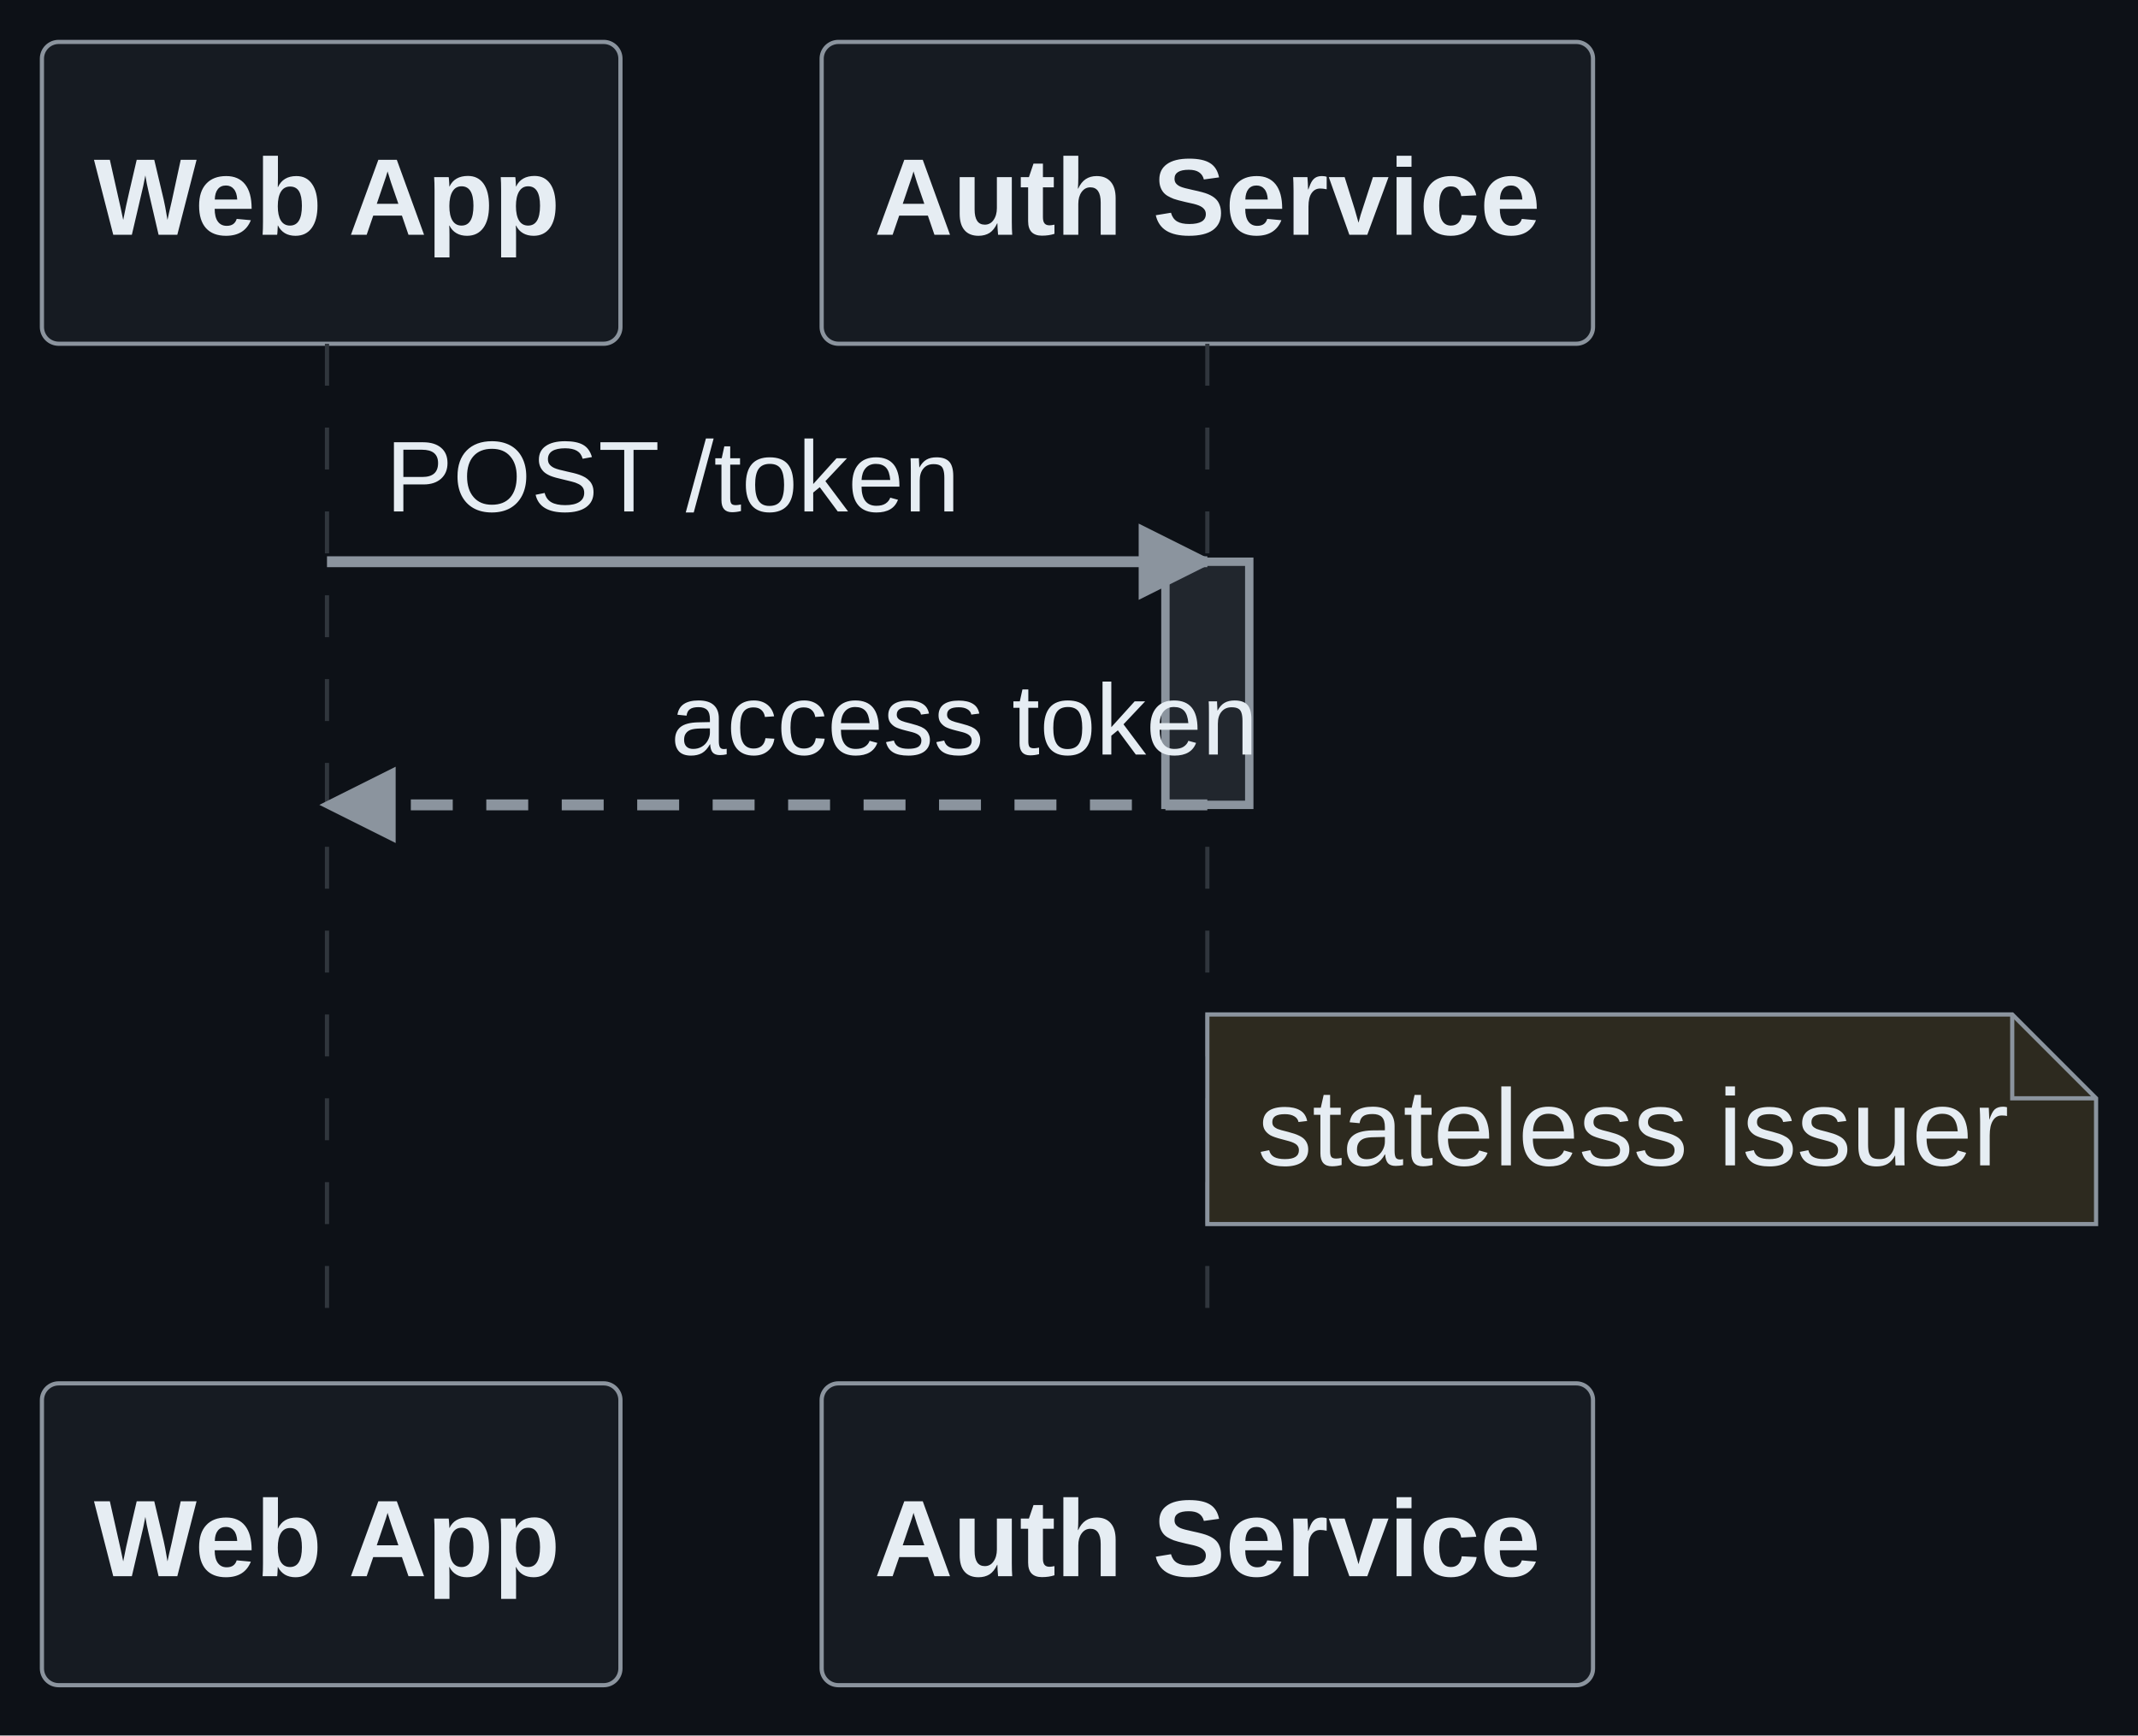
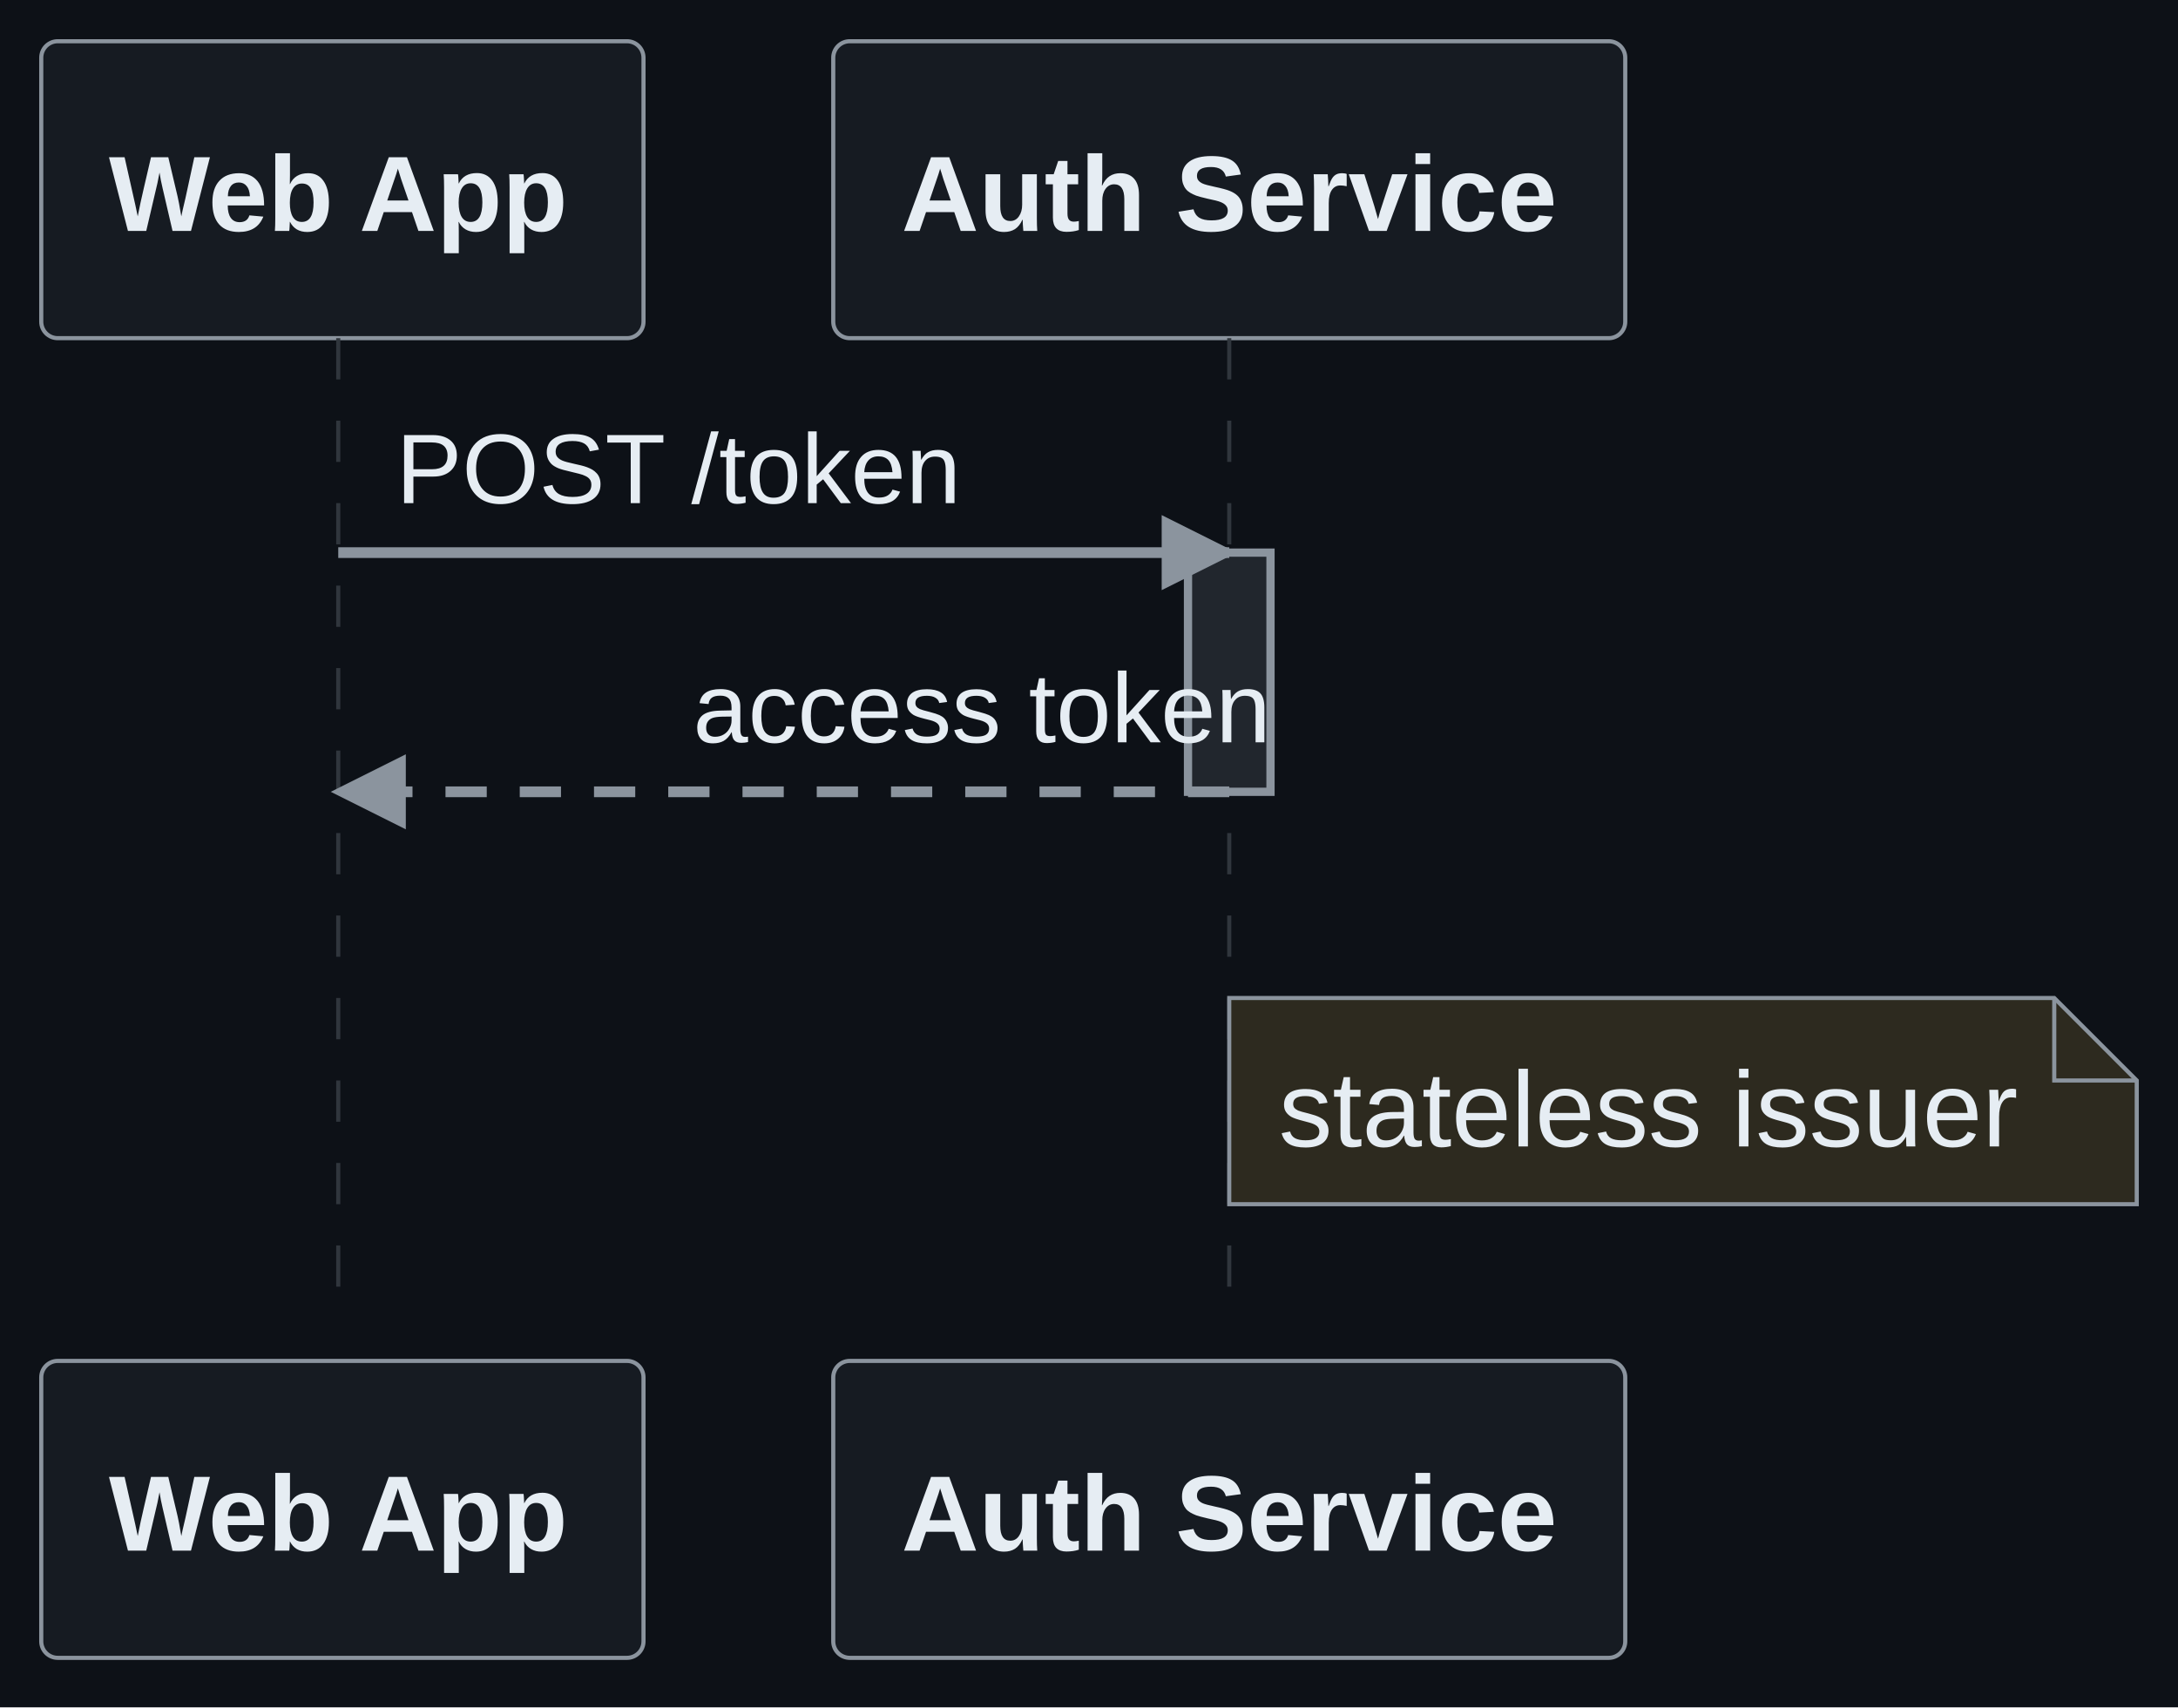
- <svg xmlns="http://www.w3.org/2000/svg" width="255" height="207" viewBox="0 0 255 207" role="img" aria-label="Sequence diagram">
+ <svg xmlns="http://www.w3.org/2000/svg" width="264" height="207" viewBox="0 0 264 207" role="img" aria-label="Sequence diagram">
  <defs>
    <marker id="arrow" viewBox="0 0 10 10" refX="9" refY="5" markerWidth="7" markerHeight="7" markerUnits="strokeWidth" orient="auto-start-reverse">
      <path d="M 0 0 L 10 5 L 0 10 Z" class="arrow-fill" />
    </marker>
  </defs>
  <defs>
    <marker id="arrow-start" viewBox="0 0 10 10" refX="1" refY="5" markerWidth="7" markerHeight="7" markerUnits="strokeWidth" orient="auto">
      <path d="M 10 0 L 0 5 L 10 10 Z" class="arrow-fill" />
    </marker>
  </defs>
  <defs>
    <marker id="open-arrow" viewBox="0 0 10 10" refX="9" refY="5" markerWidth="7" markerHeight="7" markerUnits="strokeWidth" orient="auto">
      <path d="M 0 0 L 10 5 L 0 10" class="arrow-open" />
    </marker>
  </defs>
  <defs>
    <marker id="open-arrow-start" viewBox="0 0 10 10" refX="1" refY="5" markerWidth="7" markerHeight="7" markerUnits="strokeWidth" orient="auto">
      <path d="M 10 0 L 0 5 L 10 10" class="arrow-open" />
    </marker>
  </defs>
  <style>svg{font-family:Arial, sans-serif;font-size:13px;background:#0d1117}
.participant rect{stroke:#8b949e;stroke-width:0.5}
.activation{stroke:#8b949e;stroke-width:1}
.note,.divider-title{stroke:#8b949e;stroke-width:1.2}
.participant-label{font-size:13px;font-weight:bold;fill:#e6edf3}
.participant-icon{stroke:#8b949e;stroke-width:0.5}
.participant-box-group{stroke:#8b949e;stroke-width:0.5}
.participant-box-label{font-size:11px;font-weight:bold;fill:#e6edf3}
.lifeline{stroke:#30363d;stroke-width:0.5;stroke-dasharray:5 5}
.message,.cross{fill:none;stroke:#8b949e;stroke-width:1.3}
.message.dotted{stroke-dasharray:5 4}
.arrow-fill{fill:#8b949e}
.arrow-open{fill:none;stroke:#8b949e;stroke-width:1.5}
.endpoint{fill:#0d1117;stroke:#8b949e;stroke-width:1.2}
.message-label,.reference-label,.delay-label{fill:#e6edf3;font-size:12px}
.note-label{fill:#e6edf3;font-size:13px}
.note,.note-fold{stroke:#8b949e;stroke-width:.5}
.partial-arrow{fill:#8b949e}
.group-body{stroke:#e6edf3;stroke-width:1.5}
.group-branch{stroke:none}
.group-header{stroke:#8b949e;stroke-width:1.1}
.group-label{font-size:12px;font-weight:bold;fill:#e6edf3}
.hex-note{stroke-dasharray:2 1}
.box-note{rx:0}
.divider{stroke:#000000;stroke-width:1}
.divider-title{fill:#EEEEEE}
.divider-label{font-size:12px;font-weight:bold}
.delay{stroke:#181818;stroke-dasharray:3 3}
.reference{fill:none;stroke:#e6edf3;stroke-width:1.5}
.reference-tab{fill:#eee;stroke:#e6edf3;stroke-width:2}
.reference-tab-label{fill:#e6edf3;font-size:12px;font-weight:bold}
.group-separator{stroke:#8b949e;stroke-dasharray:4 3}
.page-break{stroke:#555;stroke-width:1.2;stroke-dasharray:8 4}
.page-label{font-size:12px;font-style:italic}
.destroy{fill:none;stroke:#A80036;stroke-width:2}</style>
-   <rect x="0" y="0" width="255" height="207" fill="#0d1117" />
+   <rect x="0" y="0" width="264" height="207" fill="#0d1117" />
  <g class="participant participant-box" data-code="App">
-     <rect x="5" y="5" width="69" height="36" rx="2" fill="#161b22" />
-     <text x="39" y="28" text-anchor="middle" fill="#e6edf3" class="participant-label">
-       <tspan x="39" dy="0" textLength="55" lengthAdjust="spacing">Web App</tspan>
+     <rect x="5" y="5" width="73" height="36" rx="2" fill="#161b22" />
+     <text x="41" y="28" text-anchor="middle" fill="#e6edf3" class="participant-label">
+       <tspan x="41" dy="0" textLength="59" lengthAdjust="spacing">Web App</tspan>
    </text>
  </g>
  <g class="participant participant-box" data-code="Auth">
-     <rect x="98" y="5" width="92" height="36" rx="2" fill="#161b22" />
-     <text x="144" y="28" text-anchor="middle" fill="#e6edf3" class="participant-label">
-       <tspan x="144" dy="0" textLength="78" lengthAdjust="spacing">Auth Service</tspan>
+     <rect x="101" y="5" width="96" height="36" rx="2" fill="#161b22" />
+     <text x="149" y="28" text-anchor="middle" fill="#e6edf3" class="participant-label">
+       <tspan x="149" dy="0" textLength="82" lengthAdjust="spacing">Auth Service</tspan>
    </text>
  </g>
-   <line x1="39" y1="41" x2="39" y2="156" fill="none" class="lifeline" />
-   <line x1="144" y1="41" x2="144" y2="156" fill="none" class="lifeline" />
-   <rect x="139" y="67" width="10" height="29" fill="#21262d" class="activation" />
-   <path d="M 39 67 L 144 67" class="message" marker-end="url(#arrow)" />
-   <text x="46" y="61" text-anchor="start" fill="#e6edf3" class="message-label">
-     <tspan x="46" dy="0" textLength="66" lengthAdjust="spacing">POST /token</tspan>
+   <line x1="41" y1="41" x2="41" y2="156" fill="none" class="lifeline" />
+   <line x1="149" y1="41" x2="149" y2="156" fill="none" class="lifeline" />
+   <rect x="144" y="67" width="10" height="29" fill="#21262d" class="activation" />
+   <path d="M 41 67 L 149 67" class="message" marker-end="url(#arrow)" />
+   <text x="48" y="61" text-anchor="start" fill="#e6edf3" class="message-label">
+     <tspan x="48" dy="0" textLength="69" lengthAdjust="spacing">POST /token</tspan>
  </text>
-   <path d="M 144 96 L 39 96" class="message dotted" marker-end="url(#arrow)" />
-   <text x="80" y="90" text-anchor="start" fill="#e6edf3" class="message-label">
-     <tspan x="80" dy="0" textLength="67" lengthAdjust="spacing">access token</tspan>
+   <path d="M 149 96 L 41 96" class="message dotted" marker-end="url(#arrow)" />
+   <text x="84" y="90" text-anchor="start" fill="#e6edf3" class="message-label">
+     <tspan x="84" dy="0" textLength="70" lengthAdjust="spacing">access token</tspan>
  </text>
-   <path d="M 144 121 L 144 146 L 250 146 L 250 131 L 240 121 Z" fill="#2d2a1f" class="note" />
-   <path d="M 240 121 L 240 131 L 250 131" fill="none" class="note-fold" />
-   <text x="150" y="139" text-anchor="start" fill="#e6edf3" class="note-label">
-     <tspan x="150" dy="0" textLength="86" lengthAdjust="spacing">stateless issuer</tspan>
+   <path d="M 149 121 L 149 146 L 259 146 L 259 131 L 249 121 Z" fill="#2d2a1f" class="note" />
+   <path d="M 249 121 L 249 131 L 259 131" fill="none" class="note-fold" />
+   <text x="155" y="139" text-anchor="start" fill="#e6edf3" class="note-label">
+     <tspan x="155" dy="0" textLength="90" lengthAdjust="spacing">stateless issuer</tspan>
  </text>
  <g class="participant participant-box" data-code="App">
-     <rect x="5" y="165" width="69" height="36" rx="2" fill="#161b22" />
-     <text x="39" y="188" text-anchor="middle" fill="#e6edf3" class="participant-label">
-       <tspan x="39" dy="0" textLength="55" lengthAdjust="spacing">Web App</tspan>
+     <rect x="5" y="165" width="73" height="36" rx="2" fill="#161b22" />
+     <text x="41" y="188" text-anchor="middle" fill="#e6edf3" class="participant-label">
+       <tspan x="41" dy="0" textLength="59" lengthAdjust="spacing">Web App</tspan>
    </text>
  </g>
  <g class="participant participant-box" data-code="Auth">
-     <rect x="98" y="165" width="92" height="36" rx="2" fill="#161b22" />
-     <text x="144" y="188" text-anchor="middle" fill="#e6edf3" class="participant-label">
-       <tspan x="144" dy="0" textLength="78" lengthAdjust="spacing">Auth Service</tspan>
+     <rect x="101" y="165" width="96" height="36" rx="2" fill="#161b22" />
+     <text x="149" y="188" text-anchor="middle" fill="#e6edf3" class="participant-label">
+       <tspan x="149" dy="0" textLength="82" lengthAdjust="spacing">Auth Service</tspan>
    </text>
  </g>
</svg>
